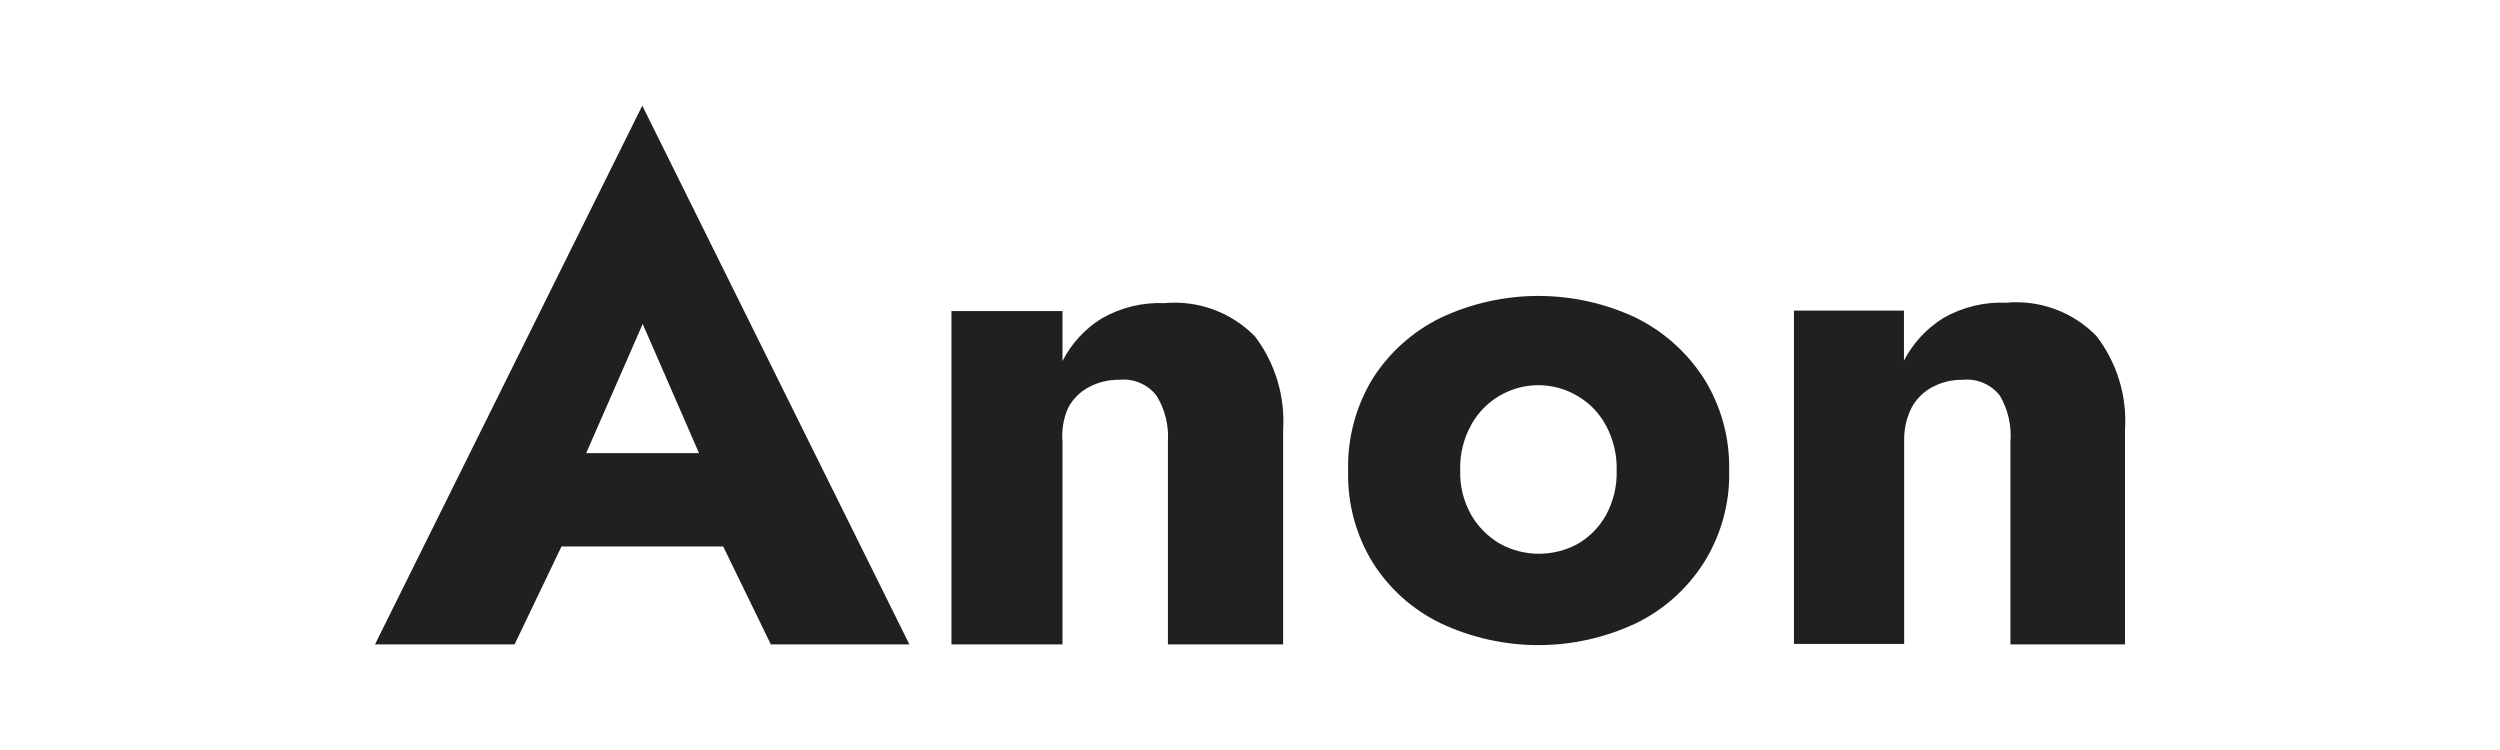
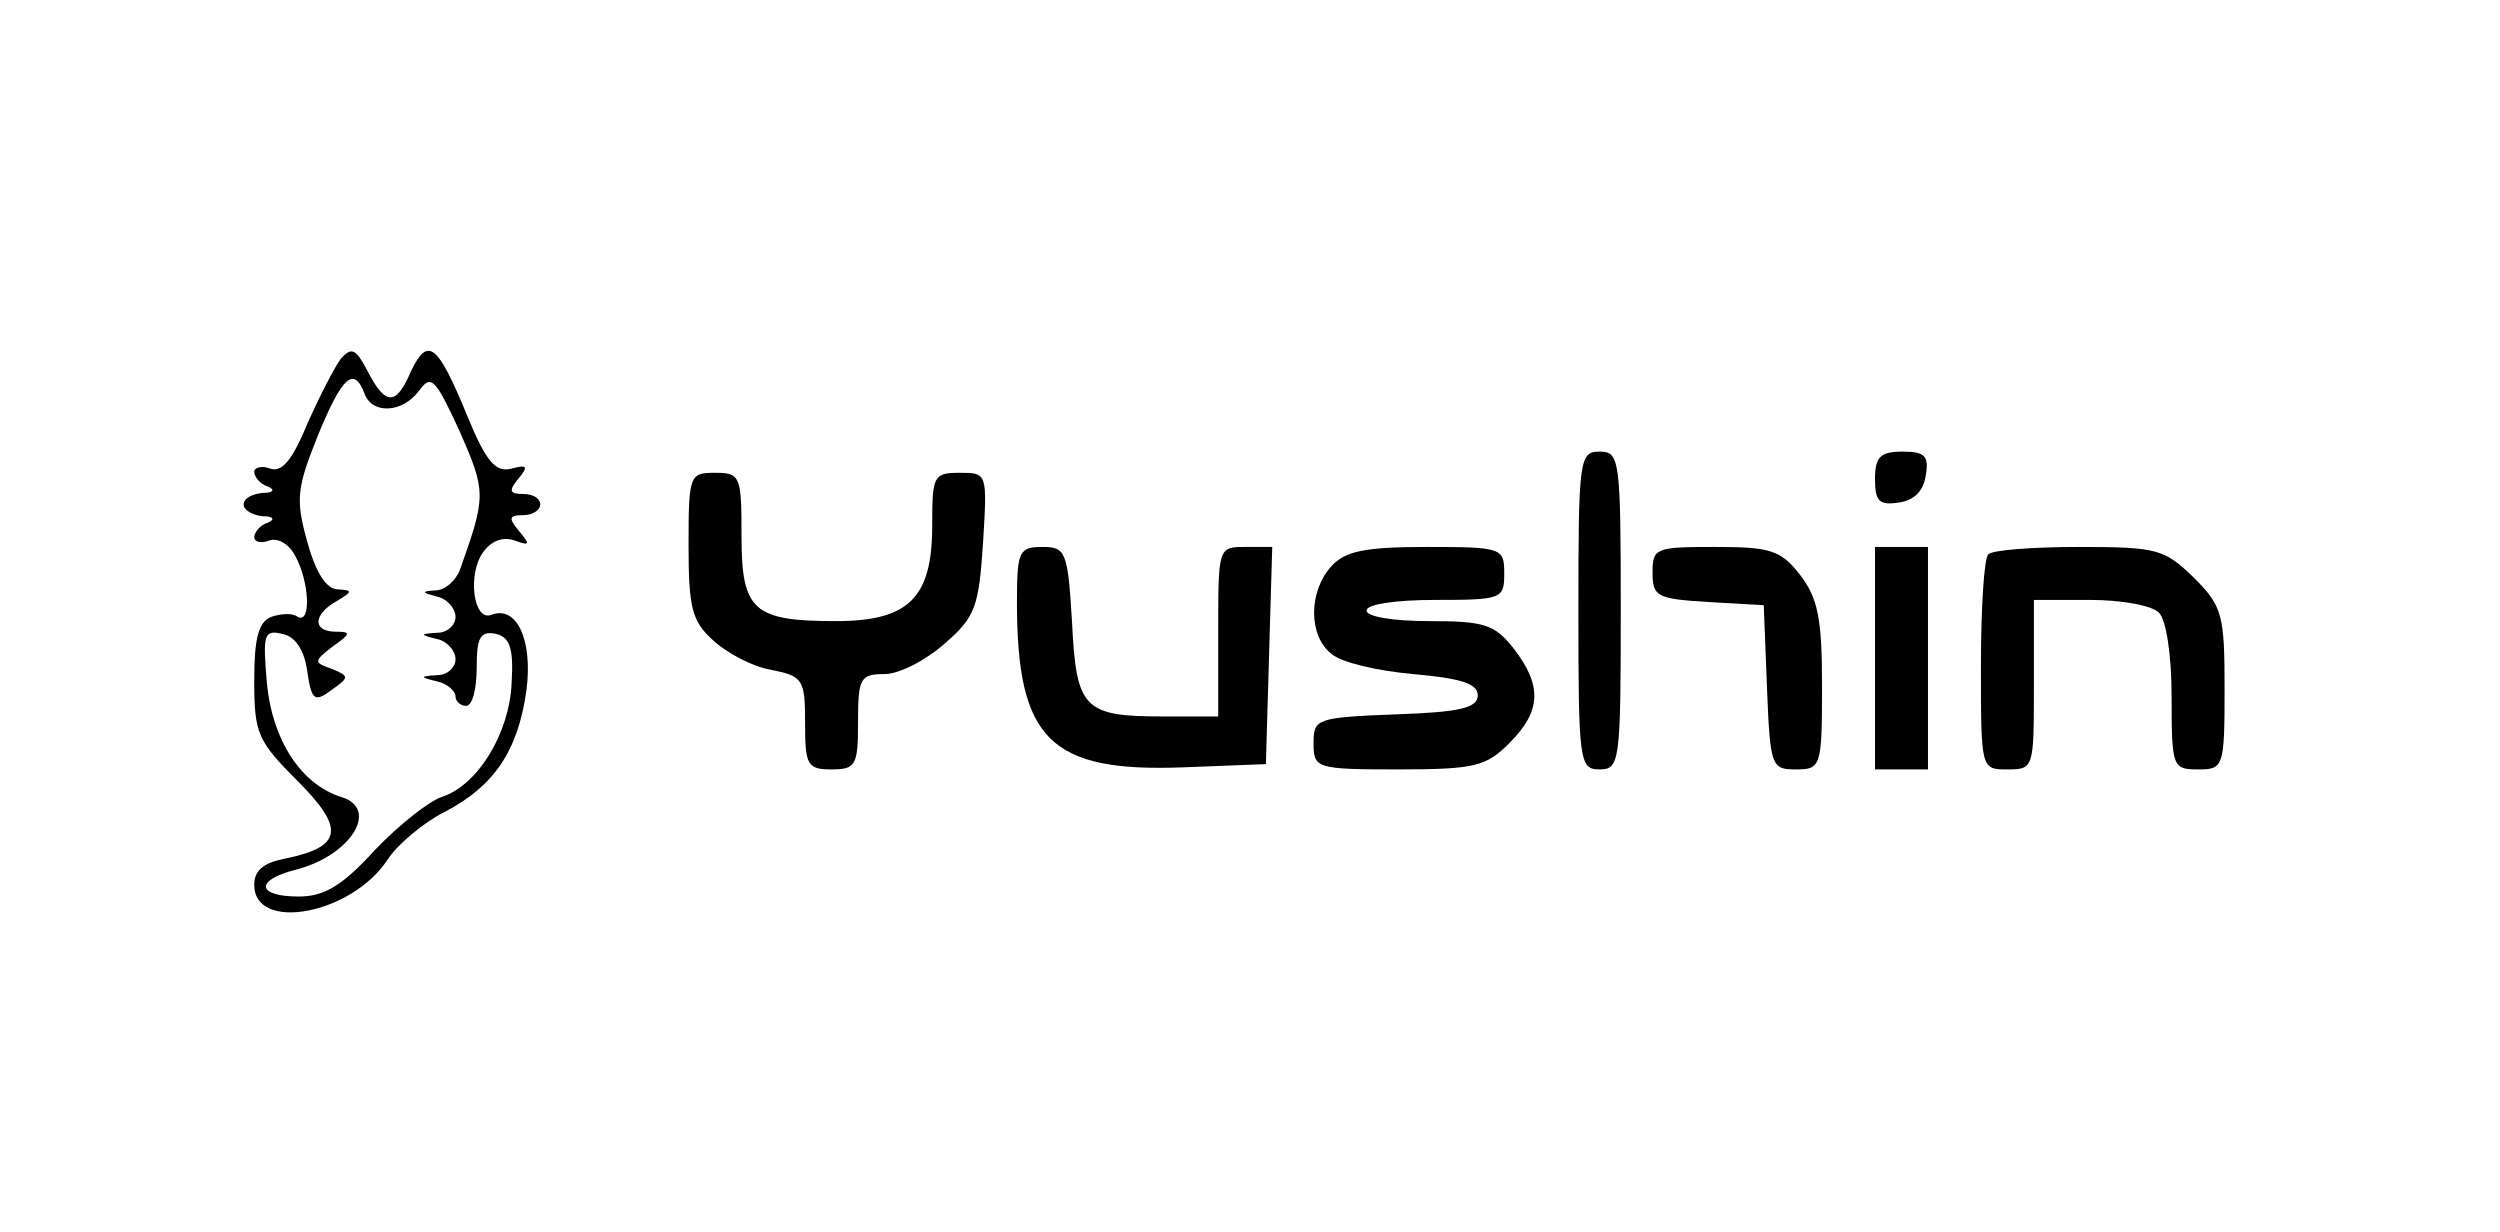
- <svg xmlns="http://www.w3.org/2000/svg" id="Layer_1" data-name="Layer 1" viewBox="0 0 120 36">
-   <defs>
-     <style>.cls-1{fill:#202020;}</style>
-   </defs>
-   <path class="cls-1" d="M27.42,23.39l.28,1.28-3,6.26H18L30.83,5.07,43.65,30.93H37l-2.92-6,.21-1.49-3.44-7.89Zm-2.53-1.64h12l.39,4.48H24.47Z" />
-   <path class="cls-1" d="M55.52,19a2,2,0,0,0-1.79-.77,3,3,0,0,0-1.46.35,2.37,2.37,0,0,0-1,1A3.29,3.29,0,0,0,51,21.2v9.73H45.67v-16H51v2.4a5.13,5.13,0,0,1,1.89-2.05,5.59,5.59,0,0,1,3-.73,5.39,5.39,0,0,1,4.35,1.6,6.73,6.73,0,0,1,1.35,4.48V30.93H56.06V21.2A3.77,3.77,0,0,0,55.52,19Z" />
-   <path class="cls-1" d="M65.89,18.17a8.06,8.06,0,0,1,3.27-2.92,11,11,0,0,1,9.36,0,8.19,8.19,0,0,1,3.27,2.92A8,8,0,0,1,83,22.59,7.94,7.94,0,0,1,81.79,27a8,8,0,0,1-3.27,2.92,11,11,0,0,1-9.36,0A7.92,7.92,0,0,1,65.89,27a8,8,0,0,1-1.18-4.37A8.11,8.11,0,0,1,65.89,18.17Zm4.73,6.55A3.8,3.8,0,0,0,72,26.1a3.88,3.88,0,0,0,3.74,0,3.65,3.65,0,0,0,1.35-1.38,4.2,4.2,0,0,0,.51-2.13,4.31,4.31,0,0,0-.51-2.16A3.61,3.61,0,0,0,75.71,19a3.68,3.68,0,0,0-5.09,1.39,4.22,4.22,0,0,0-.53,2.16A4.1,4.1,0,0,0,70.62,24.72Z" />
-   <path class="cls-1" d="M96,19a2,2,0,0,0-1.79-.77,3,3,0,0,0-1.46.35,2.43,2.43,0,0,0-1,1,3.41,3.41,0,0,0-.35,1.6v9.73H86.11v-16h5.28v2.4a5.23,5.23,0,0,1,1.9-2.05,5.59,5.59,0,0,1,3-.73,5.37,5.37,0,0,1,4.34,1.6A6.68,6.68,0,0,1,102,20.64V30.93H96.5V21.2A3.77,3.77,0,0,0,96,19Z" />
+ <svg xmlns="http://www.w3.org/2000/svg" version="1.0" width="136pt" height="67pt" viewBox="0 0 236 67" preserveAspectRatio="xMidYMid meet">
+   <g transform="translate(0,67) scale(0.1,-0.1)" fill="#000000" stroke="none">
+     <path d="M322 578 c-6 -8 -20 -35 -32 -62 -14 -34 -24 -46 -35 -42 -8 3 -15 1 -15 -3 0 -5 6 -12 13 -14 7 -3 5 -6 -5 -6 -10 -1 -18 -5 -18 -11 0 -5 8 -10 18 -11 10 0 12 -3 5 -6 -7 -2 -13 -9 -13 -14 0 -4 6 -6 14 -3 8 3 19 -3 25 -15 13 -24 15 -64 2 -57 -5 4 -16 3 -25 0 -12 -5 -16 -20 -16 -60 0 -50 3 -57 41 -95 45 -45 42 -62 -11 -73 -21 -4 -30 -11 -30 -25 0 -45 92 -28 126 24 9 14 34 35 54 45 46 24 69 57 77 115 6 47 -9 80 -33 71 -17 -7 -23 38 -8 59 8 11 19 15 30 11 14 -5 15 -4 4 9 -10 12 -10 15 4 15 9 0 16 5 16 10 0 6 -7 10 -16 10 -13 0 -14 3 -5 14 10 12 9 14 -6 10 -15 -4 -24 6 -42 50 -28 68 -37 75 -53 42 -14 -33 -24 -33 -41 0 -11 21 -15 23 -25 12z m22 -33 c7 -20 36 -19 52 3 11 15 15 11 38 -39 25 -57 25 -61 0 -131 -4 -10 -14 -19 -23 -19 -14 -1 -13 -2 2 -6 9 -2 17 -11 17 -19 0 -8 -8 -15 -17 -15 -17 -1 -17 -2 0 -6 9 -2 17 -11 17 -19 0 -8 -8 -15 -17 -15 -17 -1 -17 -2 0 -6 9 -2 17 -9 17 -14 0 -5 5 -9 10 -9 6 0 10 16 10 36 0 28 3 35 18 32 13 -3 17 -13 15 -46 -2 -48 -32 -97 -66 -108 -12 -4 -40 -26 -63 -50 -31 -34 -48 -44 -72 -44 -39 0 -42 15 -4 25 53 13 81 58 44 69 -38 12 -65 54 -70 107 -4 46 -3 51 14 47 12 -2 21 -14 24 -35 4 -28 7 -30 23 -18 17 12 17 13 0 20 -17 6 -17 7 1 21 17 12 18 14 3 14 -22 0 -22 16 1 29 15 9 15 10 1 11 -11 0 -21 16 -29 45 -11 40 -10 50 10 100 23 56 34 66 44 40z" />
+     <path d="M1490 340 c0 -143 1 -150 20 -150 19 0 20 7 20 150 0 143 -1 150 -20 150 -19 0 -20 -7 -20 -150z" />
+     <path d="M1770 464 c0 -21 4 -25 23 -22 14 2 23 11 25 26 3 18 -1 22 -22 22 -21 0 -26 -5 -26 -26z" />
+     <path d="M650 402 c0 -59 3 -72 23 -90 13 -12 37 -25 55 -28 30 -6 32 -9 32 -50 0 -40 2 -44 25 -44 23 0 25 4 25 45 0 41 2 45 25 45 14 0 39 13 57 29 29 25 32 35 36 95 4 66 4 66 -22 66 -25 0 -26 -3 -26 -50 0 -68 -22 -90 -91 -90 -78 0 -89 10 -89 80 0 57 -1 60 -25 60 -24 0 -25 -2 -25 -68z" />
+     <path d="M960 348 c0 -130 31 -161 158 -156 l77 3 3 103 3 102 -26 0 c-25 0 -25 -1 -25 -80 l0 -80 -52 0 c-75 0 -82 7 -86 89 -4 67 -6 71 -28 71 -22 0 -24 -4 -24 -52z" />
+     <path d="M1257 382 c-22 -24 -22 -66 0 -83 9 -8 43 -16 77 -19 45 -4 61 -9 61 -20 0 -12 -17 -16 -77 -18 -75 -3 -78 -4 -78 -27 0 -24 2 -25 80 -25 73 0 83 3 105 25 30 30 31 54 4 89 -18 23 -28 26 -80 26 -33 0 -59 4 -59 10 0 6 28 10 65 10 63 0 65 1 65 25 0 24 -2 25 -73 25 -59 0 -77 -4 -90 -18z" />
+     <path d="M1560 376 c0 -23 4 -25 53 -28 l52 -3 3 -77 c3 -75 4 -78 27 -78 24 0 25 2 25 79 0 64 -4 83 -21 105 -18 23 -28 26 -80 26 -56 0 -59 -1 -59 -24z" />
+     <path d="M1770 295 l0 -105 25 0 25 0 0 105 0 105 -25 0 -25 0 0 -105z" />
+     <path d="M1877 393 c-4 -3 -7 -51 -7 -105 0 -98 0 -98 25 -98 25 0 25 1 25 80 l0 80 53 0 c29 0 58 -5 65 -12 7 -7 12 -40 12 -80 0 -66 1 -68 25 -68 24 0 25 2 25 76 0 70 -2 78 -29 105 -28 27 -34 29 -109 29 -43 0 -82 -3 -85 -7z" />
+   </g>
</svg>
